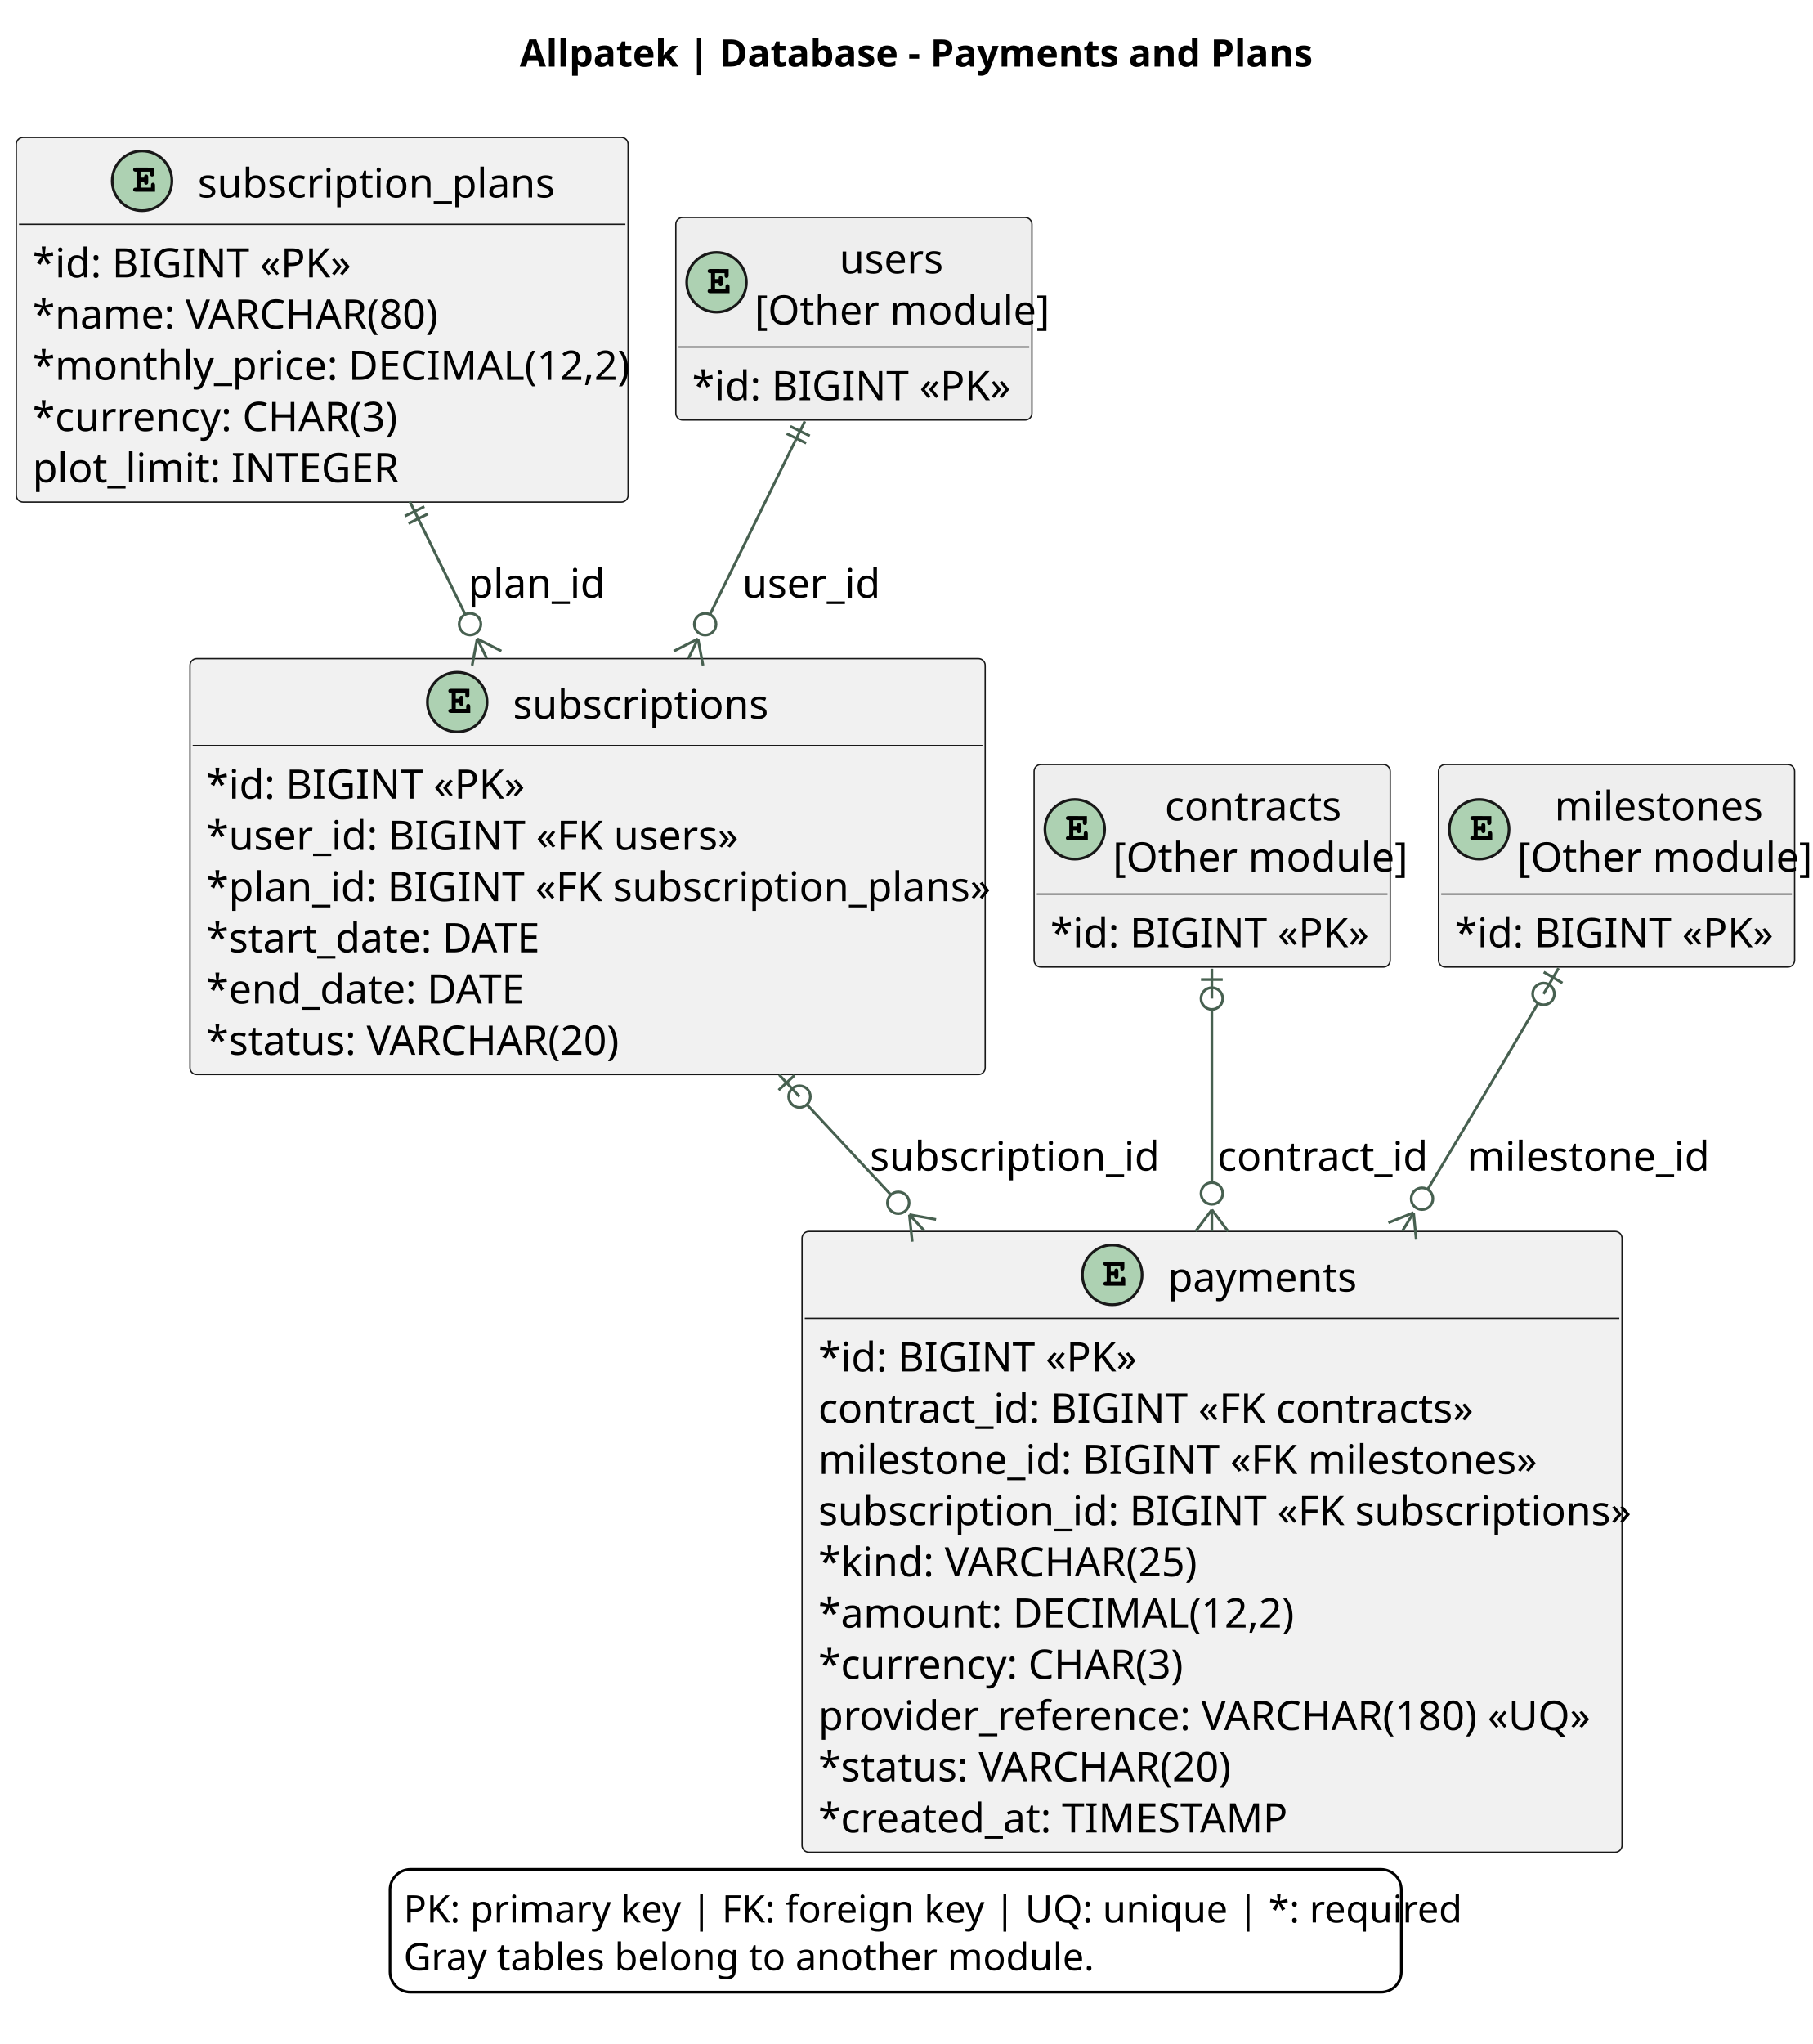
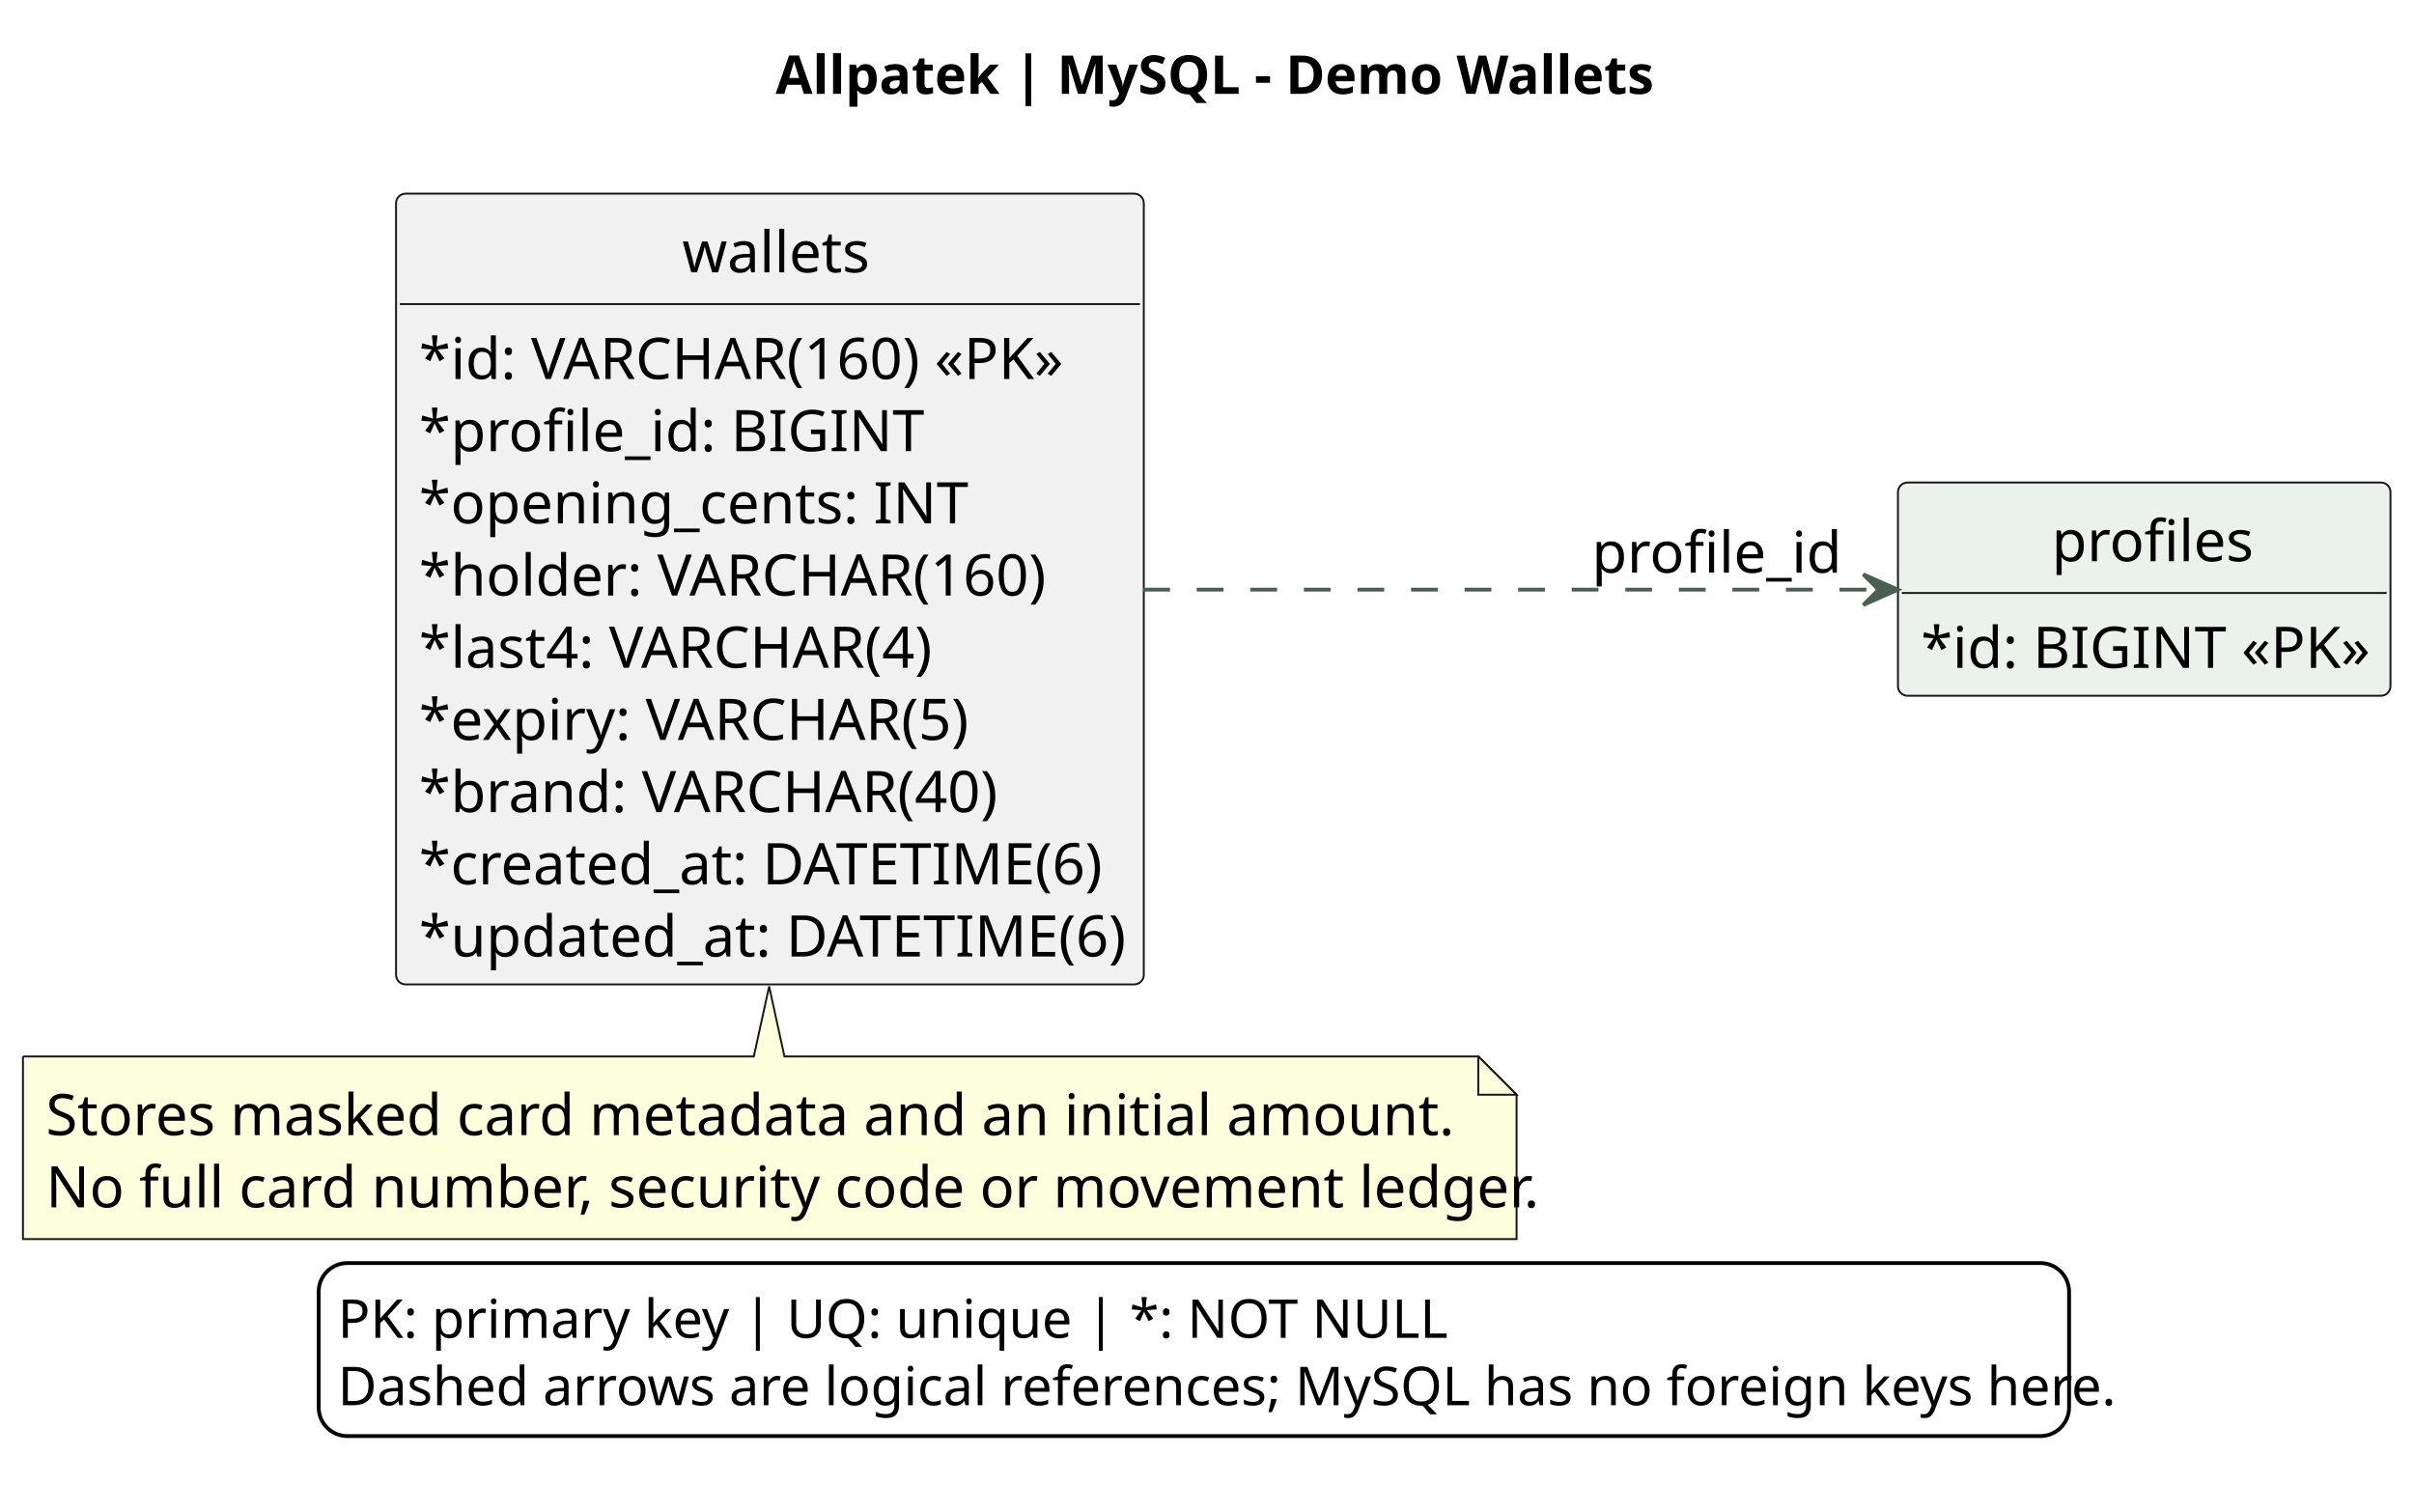
- <svg xmlns="http://www.w3.org/2000/svg" contentStyleType="text/css" data-diagram-type="CLASS" height="1098.125px" preserveAspectRatio="none" style="width:974px;height:1098px;background:#FFFFFF;" version="1.1" viewBox="0 0 974 1098" width="974.167px" zoomAndPan="magnify">
+ <svg xmlns="http://www.w3.org/2000/svg" contentStyleType="text/css" data-diagram-type="CLASS" height="576.042px" preserveAspectRatio="none" style="width:920px;height:576px;background:#FFFFFF;" version="1.1" viewBox="0 0 920 576" width="920.208px" zoomAndPan="magnify">
  <defs />
  <g>
-     <g class="title" data-source-line="9">
-       <text fill="#000000" font-family="sans-serif" font-size="20.417" font-weight="bold" lengthAdjust="spacing" textLength="403.987" x="279.257" y="35.778">Allpatek | Database - Payments and Plans</text>
+     <g class="title" data-source-line="11">
+       <text fill="#000000" font-family="sans-serif" font-size="20.417" font-weight="bold" lengthAdjust="spacing" textLength="318.831" x="295.584" y="35.778">Allpatek | MySQL - Demo Wallets</text>
    </g>
-     <g class="entity" data-qualified-name="payments" data-source-line="12" id="ent0002">
-       <rect fill="#F1F1F1" height="333.48" rx="3.646" ry="3.646" style="stroke:#181818;stroke-width:0.729;" width="440.591" x="430.938" y="661.514" />
-       <ellipse cx="597.616" cy="684.847" fill="#ADD1B2" rx="16.042" ry="16.042" style="stroke:#181818;stroke-width:1.458;" />
-       <path d="M596.819,685.28 L596.819,688.493 L602.424,688.493 L602.424,687.308 Q602.424,686.51 602.72,686.191 Q603.017,685.85 603.518,685.85 Q603.996,685.85 604.293,686.191 Q604.612,686.51 604.612,687.308 L604.612,690.68 L594.289,690.68 Q593.515,690.68 593.173,690.384 Q592.831,690.065 592.831,689.587 Q592.831,689.108 593.173,688.812 Q593.515,688.493 594.289,688.493 L594.631,688.493 L594.631,679.925 L594.289,679.925 Q593.515,679.925 593.173,679.629 Q592.831,679.31 592.831,678.831 Q592.831,678.33 593.173,678.034 Q593.515,677.715 594.289,677.715 L604.133,677.738 L604.133,681.064 Q604.133,681.839 603.814,682.181 Q603.518,682.523 603.039,682.523 Q602.538,682.523 602.219,682.204 Q601.923,681.862 601.923,681.064 L601.923,679.925 L596.819,679.925 L596.819,683.092 L598.755,683.092 Q598.755,682.227 598.915,681.976 Q599.234,681.452 599.849,681.452 Q600.328,681.452 600.624,681.794 Q600.943,682.135 600.943,682.933 L600.943,685.439 Q600.943,686.169 600.761,686.396 Q600.419,686.921 599.849,686.921 Q599.234,686.921 598.915,686.396 Q598.755,686.146 598.755,685.28 L596.819,685.28 Z " fill="#000000" />
-       <text fill="#000000" font-family="sans-serif" font-size="21.875" lengthAdjust="spacing" textLength="94.838" x="627.512" y="693.798">payments</text>
-       <line style="stroke:#181818;stroke-width:0.729;" x1="432.396" x2="870.07" y1="708.18" y2="708.18" />
-       <text fill="#000000" font-family="sans-serif" font-size="21.875" lengthAdjust="spacing" textLength="170.204" x="439.688" y="736.722">*id: BIGINT «PK»</text>
-       <text fill="#000000" font-family="sans-serif" font-size="21.875" lengthAdjust="spacing" textLength="345.268" x="439.688" y="764.236">contract_id: BIGINT «FK contracts»</text>
-       <text fill="#000000" font-family="sans-serif" font-size="21.875" lengthAdjust="spacing" textLength="376.885" x="439.688" y="791.751">milestone_id: BIGINT «FK milestones»</text>
-       <text fill="#000000" font-family="sans-serif" font-size="21.875" lengthAdjust="spacing" textLength="423.091" x="439.688" y="819.266">subscription_id: BIGINT «FK subscriptions»</text>
-       <text fill="#000000" font-family="sans-serif" font-size="21.875" lengthAdjust="spacing" textLength="206.659" x="439.688" y="846.78">*kind: VARCHAR(25)</text>
-       <text fill="#000000" font-family="sans-serif" font-size="21.875" lengthAdjust="spacing" textLength="248.016" x="439.688" y="874.295">*amount: DECIMAL(12,2)</text>
-       <text fill="#000000" font-family="sans-serif" font-size="21.875" lengthAdjust="spacing" textLength="193.265" x="439.688" y="901.81">*currency: CHAR(3)</text>
-       <text fill="#000000" font-family="sans-serif" font-size="21.875" lengthAdjust="spacing" textLength="417.014" x="439.688" y="929.324">provider_reference: VARCHAR(180) «UQ»</text>
-       <text fill="#000000" font-family="sans-serif" font-size="21.875" lengthAdjust="spacing" textLength="224.892" x="439.688" y="956.839">*status: VARCHAR(20)</text>
-       <text fill="#000000" font-family="sans-serif" font-size="21.875" lengthAdjust="spacing" textLength="251.648" x="439.688" y="984.354">*created_at: TIMESTAMP</text>
+     <g class="entity" data-qualified-name="wallet" data-source-line="13" id="ent0002">
+       <rect fill="#F1F1F1" height="301.397" rx="3.646" ry="3.646" style="stroke:#181818;stroke-width:0.729;" width="284.977" x="150.938" y="73.805" />
+       <text fill="#000000" font-family="sans-serif" font-size="21.875" lengthAdjust="spacing" textLength="66.864" x="259.994" y="103.805">wallets</text>
+       <line style="stroke:#181818;stroke-width:0.729;" x1="152.396" x2="434.457" y1="115.903" y2="115.903" />
+       <text fill="#000000" font-family="sans-serif" font-size="21.875" lengthAdjust="spacing" textLength="255.312" x="159.688" y="144.445">*id: VARCHAR(160) «PK»</text>
+       <text fill="#000000" font-family="sans-serif" font-size="21.875" lengthAdjust="spacing" textLength="182.359" x="159.688" y="171.959">*profile_id: BIGINT</text>
+       <text fill="#000000" font-family="sans-serif" font-size="21.875" lengthAdjust="spacing" textLength="198.21" x="159.688" y="199.474">*opening_cents: INT</text>
+       <text fill="#000000" font-family="sans-serif" font-size="21.875" lengthAdjust="spacing" textLength="239.504" x="159.688" y="226.989">*holder: VARCHAR(160)</text>
+       <text fill="#000000" font-family="sans-serif" font-size="21.875" lengthAdjust="spacing" textLength="200.571" x="159.688" y="254.503">*last4: VARCHAR(4)</text>
+       <text fill="#000000" font-family="sans-serif" font-size="21.875" lengthAdjust="spacing" textLength="212.715" x="159.688" y="282.018">*expiry: VARCHAR(5)</text>
+       <text fill="#000000" font-family="sans-serif" font-size="21.875" lengthAdjust="spacing" textLength="222.478" x="159.688" y="309.533">*brand: VARCHAR(40)</text>
+       <text fill="#000000" font-family="sans-serif" font-size="21.875" lengthAdjust="spacing" textLength="261.368" x="159.688" y="337.047">*created_at: DATETIME(6)</text>
+       <text fill="#000000" font-family="sans-serif" font-size="21.875" lengthAdjust="spacing" textLength="267.477" x="159.688" y="364.562">*updated_at: DATETIME(6)</text>
    </g>
-     <g class="entity" data-qualified-name="subscription_plans" data-source-line="24" id="ent0003">
-       <rect fill="#F1F1F1" height="195.907" rx="3.646" ry="3.646" style="stroke:#181818;stroke-width:0.729;" width="328.727" x="8.75" y="73.805" />
-       <ellipse cx="76.324" cy="97.139" fill="#ADD1B2" rx="16.042" ry="16.042" style="stroke:#181818;stroke-width:1.458;" />
-       <path d="M75.526,97.572 L75.526,100.784 L81.132,100.784 L81.132,99.6 Q81.132,98.802 81.428,98.483 Q81.724,98.141 82.225,98.141 Q82.704,98.141 83,98.483 Q83.319,98.802 83.319,99.6 L83.319,102.972 L72.997,102.972 Q72.222,102.972 71.88,102.676 Q71.538,102.357 71.538,101.878 Q71.538,101.4 71.88,101.103 Q72.222,100.784 72.997,100.784 L73.339,100.784 L73.339,92.217 L72.997,92.217 Q72.222,92.217 71.88,91.921 Q71.538,91.602 71.538,91.123 Q71.538,90.622 71.88,90.326 Q72.222,90.007 72.997,90.007 L82.841,90.029 L82.841,93.356 Q82.841,94.131 82.522,94.473 Q82.225,94.814 81.747,94.814 Q81.246,94.814 80.927,94.495 Q80.63,94.154 80.63,93.356 L80.63,92.217 L75.526,92.217 L75.526,95.384 L77.463,95.384 Q77.463,94.518 77.622,94.268 Q77.941,93.743 78.557,93.743 Q79.035,93.743 79.331,94.085 Q79.65,94.427 79.65,95.225 L79.65,97.731 Q79.65,98.46 79.468,98.688 Q79.126,99.212 78.557,99.212 Q77.941,99.212 77.622,98.688 Q77.463,98.438 77.463,97.572 L75.526,97.572 Z " fill="#000000" />
-       <text fill="#000000" font-family="sans-serif" font-size="21.875" lengthAdjust="spacing" textLength="181.184" x="106.219" y="106.09">subscription_plans</text>
-       <line style="stroke:#181818;stroke-width:0.729;" x1="10.208" x2="336.019" y1="120.472" y2="120.472" />
-       <text fill="#000000" font-family="sans-serif" font-size="21.875" lengthAdjust="spacing" textLength="170.204" x="17.5" y="149.013">*id: BIGINT «PK»</text>
-       <text fill="#000000" font-family="sans-serif" font-size="21.875" lengthAdjust="spacing" textLength="221.249" x="17.5" y="176.528">*name: VARCHAR(80)</text>
-       <text fill="#000000" font-family="sans-serif" font-size="21.875" lengthAdjust="spacing" textLength="311.227" x="17.5" y="204.043">*monthly_price: DECIMAL(12,2)</text>
-       <text fill="#000000" font-family="sans-serif" font-size="21.875" lengthAdjust="spacing" textLength="193.265" x="17.5" y="231.557">*currency: CHAR(3)</text>
-       <text fill="#000000" font-family="sans-serif" font-size="21.875" lengthAdjust="spacing" textLength="195.7" x="17.5" y="259.072">plot_limit: INTEGER</text>
+     <g class="entity" data-qualified-name="profile" data-source-line="24" id="ent0003">
+       <rect fill="#EAF2EB" height="81.279" rx="3.646" ry="3.646" style="stroke:#181818;stroke-width:0.729;" width="187.704" x="723.333" y="183.91" />
+       <text fill="#000000" font-family="sans-serif" font-size="21.875" lengthAdjust="spacing" textLength="70.517" x="781.927" y="213.909">profiles</text>
+       <line style="stroke:#181818;stroke-width:0.729;" x1="724.792" x2="909.579" y1="226.007" y2="226.007" />
+       <text fill="#000000" font-family="sans-serif" font-size="21.875" lengthAdjust="spacing" textLength="170.204" x="732.083" y="254.549">*id: BIGINT «PK»</text>
    </g>
-     <g class="entity" data-qualified-name="subscriptions" data-source-line="31" id="ent0004">
-       <rect fill="#F1F1F1" height="223.421" rx="3.646" ry="3.646" style="stroke:#181818;stroke-width:0.729;" width="427.261" x="102.083" y="353.805" />
-       <ellipse cx="245.685" cy="377.139" fill="#ADD1B2" rx="16.042" ry="16.042" style="stroke:#181818;stroke-width:1.458;" />
-       <path d="M244.888,377.572 L244.888,380.784 L250.493,380.784 L250.493,379.6 Q250.493,378.802 250.79,378.483 Q251.086,378.141 251.587,378.141 Q252.066,378.141 252.362,378.483 Q252.681,378.802 252.681,379.6 L252.681,382.972 L242.359,382.972 Q241.584,382.972 241.242,382.676 Q240.9,382.357 240.9,381.878 Q240.9,381.4 241.242,381.103 Q241.584,380.784 242.359,380.784 L242.7,380.784 L242.7,372.217 L242.359,372.217 Q241.584,372.217 241.242,371.921 Q240.9,371.602 240.9,371.123 Q240.9,370.622 241.242,370.325 Q241.584,370.007 242.359,370.007 L252.202,370.029 L252.202,373.356 Q252.202,374.131 251.883,374.473 Q251.587,374.815 251.109,374.815 Q250.607,374.815 250.288,374.495 Q249.992,374.154 249.992,373.356 L249.992,372.217 L244.888,372.217 L244.888,375.384 L246.825,375.384 Q246.825,374.518 246.984,374.268 Q247.303,373.743 247.918,373.743 Q248.397,373.743 248.693,374.085 Q249.012,374.427 249.012,375.225 L249.012,377.731 Q249.012,378.46 248.83,378.688 Q248.488,379.212 247.918,379.212 Q247.303,379.212 246.984,378.688 Q246.825,378.438 246.825,377.572 L244.888,377.572 Z " fill="#000000" />
-       <text fill="#000000" font-family="sans-serif" font-size="21.875" lengthAdjust="spacing" textLength="127.661" x="275.581" y="386.089">subscriptions</text>
-       <line style="stroke:#181818;stroke-width:0.729;" x1="103.542" x2="527.886" y1="400.472" y2="400.472" />
-       <text fill="#000000" font-family="sans-serif" font-size="21.875" lengthAdjust="spacing" textLength="170.204" x="110.833" y="429.014">*id: BIGINT «PK»</text>
-       <text fill="#000000" font-family="sans-serif" font-size="21.875" lengthAdjust="spacing" textLength="283.264" x="110.833" y="456.528">*user_id: BIGINT «FK users»</text>
-       <text fill="#000000" font-family="sans-serif" font-size="21.875" lengthAdjust="spacing" textLength="409.761" x="110.833" y="484.043">*plan_id: BIGINT «FK subscription_plans»</text>
-       <text fill="#000000" font-family="sans-serif" font-size="21.875" lengthAdjust="spacing" textLength="176.292" x="110.833" y="511.557">*start_date: DATE</text>
-       <text fill="#000000" font-family="sans-serif" font-size="21.875" lengthAdjust="spacing" textLength="170.247" x="110.833" y="539.072">*end_date: DATE</text>
-       <text fill="#000000" font-family="sans-serif" font-size="21.875" lengthAdjust="spacing" textLength="224.892" x="110.833" y="566.587">*status: VARCHAR(20)</text>
+     <g class="entity" data-qualified-name="GMN5" data-source-line="29" id="ent0006">
+       <path d="M8.75,402.659 L8.75,472.272 A0,0 0 0 0 8.75,472.272 L577.983,472.272 A0,0 0 0 0 577.983,472.272 L577.983,417.243 L563.399,402.659 L298.958,402.659 L293.125,375.954 L287.292,402.659 L8.75,402.659 A0,0 0 0 0 8.75,402.659" fill="#FEFFDD" style="stroke:#181818;stroke-width:0.729;" />
+       <path d="M563.399,402.659 L563.399,417.243 L577.983,417.243 L563.399,402.659" fill="#FEFFDD" style="stroke:#181818;stroke-width:0.729;" />
+       <text fill="#000000" font-family="sans-serif" font-size="21.875" lengthAdjust="spacing" textLength="505.838" x="17.5" y="432.659">Stores masked card metadata and an initial amount.</text>
+       <text fill="#000000" font-family="sans-serif" font-size="21.875" lengthAdjust="spacing" textLength="538.608" x="17.5" y="460.174">No full card number, security code or movement ledger.</text>
    </g>
-     <g class="entity" data-qualified-name="contracts" data-source-line="39" id="ent0005">
-       <rect fill="#EEEEEE" height="108.794" rx="3.646" ry="3.646" style="stroke:#181818;stroke-width:0.729;" width="191.354" x="555.625" y="410.68" />
-       <ellipse cx="577.5" cy="445.487" fill="#ADD1B2" rx="16.042" ry="16.042" style="stroke:#181818;stroke-width:1.458;" />
-       <path d="M576.702,445.92 L576.702,449.132 L582.308,449.132 L582.308,447.948 Q582.308,447.15 582.604,446.831 Q582.9,446.489 583.402,446.489 Q583.88,446.489 584.176,446.831 Q584.495,447.15 584.495,447.948 L584.495,451.32 L574.173,451.32 Q573.398,451.32 573.057,451.024 Q572.715,450.705 572.715,450.226 Q572.715,449.748 573.057,449.452 Q573.398,449.132 574.173,449.132 L574.515,449.132 L574.515,440.565 L574.173,440.565 Q573.398,440.565 573.057,440.269 Q572.715,439.95 572.715,439.471 Q572.715,438.97 573.057,438.673 Q573.398,438.354 574.173,438.354 L584.017,438.377 L584.017,441.704 Q584.017,442.479 583.698,442.821 Q583.402,443.162 582.923,443.162 Q582.422,443.162 582.103,442.843 Q581.807,442.502 581.807,441.704 L581.807,440.565 L576.702,440.565 L576.702,443.732 L578.639,443.732 Q578.639,442.866 578.799,442.616 Q579.118,442.091 579.733,442.091 Q580.212,442.091 580.508,442.433 Q580.827,442.775 580.827,443.573 L580.827,446.079 Q580.827,446.808 580.644,447.036 Q580.303,447.56 579.733,447.56 Q579.118,447.56 578.799,447.036 Q578.639,446.786 578.639,445.92 L576.702,445.92 Z " fill="#000000" />
-       <text fill="#000000" font-family="sans-serif" font-size="21.875" lengthAdjust="spacing" textLength="88.75" x="625.885" y="440.68">contracts</text>
-       <text fill="#000000" font-family="sans-serif" font-size="21.875" lengthAdjust="spacing" textLength="144.687" x="597.917" y="468.195">[Other module]</text>
-       <line style="stroke:#181818;stroke-width:0.729;" x1="557.083" x2="745.52" y1="480.293" y2="480.293" />
-       <text fill="#000000" font-family="sans-serif" font-size="21.875" lengthAdjust="spacing" textLength="170.204" x="564.375" y="508.834">*id: BIGINT «PK»</text>
+     <g class="link" data-entity-1="ent0002" data-entity-2="ent0003" data-link-type="dependency" id="lnk4">
+       <polygon fill="#476050" points="723.253,224.743,710.128,218.91,715.962,224.743,710.128,230.576,723.253,224.743" style="stroke:#476050;stroke-width:1.458;" />
+       <path d="M435.669,224.743 C527.043,224.743 634.697,224.743 714.503,224.743" fill="none" style="stroke:#476050;stroke-width:1.458;stroke-dasharray:10.208,10.208;" />
+       <text fill="#000000" font-family="sans-serif" font-size="21.875" lengthAdjust="spacing" textLength="88.771" x="606.667" y="218.284">profile_id</text>
    </g>
-     <g class="entity" data-qualified-name="milestones" data-source-line="42" id="ent0006">
-       <rect fill="#EEEEEE" height="108.794" rx="3.646" ry="3.646" style="stroke:#181818;stroke-width:0.729;" width="191.354" x="772.917" y="410.68" />
-       <ellipse cx="794.792" cy="445.487" fill="#ADD1B2" rx="16.042" ry="16.042" style="stroke:#181818;stroke-width:1.458;" />
-       <path d="M793.994,445.92 L793.994,449.132 L799.6,449.132 L799.6,447.948 Q799.6,447.15 799.896,446.831 Q800.192,446.489 800.693,446.489 Q801.172,446.489 801.468,446.831 Q801.787,447.15 801.787,447.948 L801.787,451.32 L791.465,451.32 Q790.69,451.32 790.348,451.024 Q790.006,450.705 790.006,450.226 Q790.006,449.748 790.348,449.452 Q790.69,449.132 791.465,449.132 L791.807,449.132 L791.807,440.565 L791.465,440.565 Q790.69,440.565 790.348,440.269 Q790.006,439.95 790.006,439.471 Q790.006,438.97 790.348,438.673 Q790.69,438.354 791.465,438.354 L801.309,438.377 L801.309,441.704 Q801.309,442.479 800.99,442.821 Q800.693,443.162 800.215,443.162 Q799.713,443.162 799.394,442.843 Q799.098,442.502 799.098,441.704 L799.098,440.565 L793.994,440.565 L793.994,443.732 L795.931,443.732 Q795.931,442.866 796.091,442.616 Q796.409,442.091 797.025,442.091 Q797.503,442.091 797.799,442.433 Q798.119,442.775 798.119,443.573 L798.119,446.079 Q798.119,446.808 797.936,447.036 Q797.594,447.56 797.025,447.56 Q796.409,447.56 796.091,447.036 Q795.931,446.786 795.931,445.92 L793.994,445.92 Z " fill="#000000" />
-       <text fill="#000000" font-family="sans-serif" font-size="21.875" lengthAdjust="spacing" textLength="104.558" x="835.273" y="440.68">milestones</text>
-       <text fill="#000000" font-family="sans-serif" font-size="21.875" lengthAdjust="spacing" textLength="144.687" x="815.208" y="468.195">[Other module]</text>
-       <line style="stroke:#181818;stroke-width:0.729;" x1="774.375" x2="962.812" y1="480.293" y2="480.293" />
-       <text fill="#000000" font-family="sans-serif" font-size="21.875" lengthAdjust="spacing" textLength="170.204" x="781.667" y="508.834">*id: BIGINT «PK»</text>
-     </g>
-     <g class="entity" data-qualified-name="users" data-source-line="45" id="ent0007">
-       <rect fill="#EEEEEE" height="108.794" rx="3.646" ry="3.646" style="stroke:#181818;stroke-width:0.729;" width="191.354" x="363.125" y="116.826" />
-       <ellipse cx="385" cy="151.632" fill="#ADD1B2" rx="16.042" ry="16.042" style="stroke:#181818;stroke-width:1.458;" />
-       <path d="M384.202,152.065 L384.202,155.278 L389.808,155.278 L389.808,154.093 Q389.808,153.296 390.104,152.977 Q390.4,152.635 390.902,152.635 Q391.38,152.635 391.676,152.977 Q391.995,153.296 391.995,154.093 L391.995,157.466 L381.673,157.466 Q380.898,157.466 380.557,157.17 Q380.215,156.851 380.215,156.372 Q380.215,155.894 380.557,155.597 Q380.898,155.278 381.673,155.278 L382.015,155.278 L382.015,146.711 L381.673,146.711 Q380.898,146.711 380.557,146.414 Q380.215,146.095 380.215,145.617 Q380.215,145.116 380.557,144.819 Q380.898,144.5 381.673,144.5 L391.517,144.523 L391.517,147.85 Q391.517,148.625 391.198,148.966 Q390.902,149.308 390.423,149.308 Q389.922,149.308 389.603,148.989 Q389.307,148.648 389.307,147.85 L389.307,146.711 L384.202,146.711 L384.202,149.878 L386.139,149.878 Q386.139,149.012 386.299,148.761 Q386.618,148.237 387.233,148.237 Q387.712,148.237 388.008,148.579 Q388.327,148.921 388.327,149.718 L388.327,152.225 Q388.327,152.954 388.144,153.182 Q387.803,153.706 387.233,153.706 Q386.618,153.706 386.299,153.182 Q386.139,152.931 386.139,152.065 L384.202,152.065 Z " fill="#000000" />
-       <text fill="#000000" font-family="sans-serif" font-size="21.875" lengthAdjust="spacing" textLength="53.491" x="451.014" y="146.826">users</text>
-       <text fill="#000000" font-family="sans-serif" font-size="21.875" lengthAdjust="spacing" textLength="144.687" x="405.417" y="174.341">[Other module]</text>
-       <line style="stroke:#181818;stroke-width:0.729;" x1="364.583" x2="553.02" y1="186.439" y2="186.439" />
-       <text fill="#000000" font-family="sans-serif" font-size="21.875" lengthAdjust="spacing" textLength="170.204" x="371.875" y="214.98">*id: BIGINT «PK»</text>
-     </g>
-     <g class="link" data-entity-1="ent0005" data-entity-2="ent0002" data-link-type="crowfoot" id="lnk8">
-       <line style="stroke:#476050;stroke-width:1.458;" x1="651.146" x2="651.146" y1="536.406" y2="520.364" />
-       <ellipse cx="651.146" cy="536.406" fill="none" rx="5.833" ry="5.833" style="stroke:#476050;stroke-width:1.458;" />
-       <line style="stroke:#476050;stroke-width:1.458;" x1="645.312" x2="656.979" y1="526.197" y2="526.197" />
-       <line style="stroke:#476050;stroke-width:1.458;" x1="651.146" x2="659.896" y1="649.826" y2="661.492" />
-       <line style="stroke:#476050;stroke-width:1.458;" x1="651.146" x2="642.396" y1="649.826" y2="661.492" />
-       <line style="stroke:#476050;stroke-width:1.458;" x1="651.146" x2="651.146" y1="649.826" y2="661.492" />
-       <ellipse cx="651.146" cy="641.076" fill="none" rx="5.833" ry="5.833" style="stroke:#476050;stroke-width:1.458;" />
-       <path d="M651.146,542.239 C651.146,579.868 651.146,584.275 651.146,635.242" fill="none" style="stroke:#476050;stroke-width:1.458;" />
-       <text fill="#000000" font-family="sans-serif" font-size="21.875" lengthAdjust="spacing" textLength="107.004" x="654.062" y="628.805">contract_id</text>
-     </g>
-     <g class="link" data-entity-1="ent0006" data-entity-2="ent0002" data-link-type="crowfoot" id="lnk9">
-       <line style="stroke:#476050;stroke-width:1.458;" x1="829.348" x2="837.444" y1="533.939" y2="520.091" />
-       <ellipse cx="829.348" cy="533.939" fill="none" rx="5.833" ry="5.833" style="stroke:#476050;stroke-width:1.458;" />
-       <line style="stroke:#476050;stroke-width:1.458;" x1="829.464" x2="839.536" y1="522.182" y2="528.07" />
-       <line style="stroke:#476050;stroke-width:1.458;" x1="759.534" x2="760.954" y1="651.397" y2="665.911" />
-       <line style="stroke:#476050;stroke-width:1.458;" x1="759.534" x2="745.999" y1="651.397" y2="656.824" />
-       <line style="stroke:#476050;stroke-width:1.458;" x1="759.534" x2="753.476" y1="651.397" y2="661.367" />
-       <ellipse cx="764.078" cy="643.919" fill="none" rx="5.833" ry="5.833" style="stroke:#476050;stroke-width:1.458;" />
-       <path d="M826.404,538.975 C806.984,572.194 792.381,596.892 769.271,635.264 C764.126,643.805 772.465,630.114 767.107,638.933" fill="none" style="stroke:#476050;stroke-width:1.458;" />
-       <text fill="#000000" font-family="sans-serif" font-size="21.875" lengthAdjust="spacing" textLength="122.812" x="788.229" y="628.805">milestone_id</text>
-     </g>
-     <g class="link" data-entity-1="ent0004" data-entity-2="ent0002" data-link-type="crowfoot" id="lnk10">
-       <line style="stroke:#476050;stroke-width:1.458;" x1="429.577" x2="418.645" y1="589.088" y2="577.348" />
-       <ellipse cx="429.577" cy="589.088" fill="none" rx="5.833" ry="5.833" style="stroke:#476050;stroke-width:1.458;" />
-       <line style="stroke:#476050;stroke-width:1.458;" x1="418.351" x2="426.889" y1="585.593" y2="577.642" />
-       <line style="stroke:#476050;stroke-width:1.458;" x1="488.618" x2="502.972" y1="652.494" y2="655.069" />
-       <line style="stroke:#476050;stroke-width:1.458;" x1="488.618" x2="490.165" y1="652.494" y2="666.995" />
-       <line style="stroke:#476050;stroke-width:1.458;" x1="488.618" x2="496.569" y1="652.494" y2="661.032" />
-       <ellipse cx="482.655" cy="646.09" fill="none" rx="5.833" ry="5.833" style="stroke:#476050;stroke-width:1.458;" />
-       <path d="M433.552,593.358 C458.201,619.829 452.261,613.45 478.68,641.821" fill="none" style="stroke:#476050;stroke-width:1.458;" />
-       <text fill="#000000" font-family="sans-serif" font-size="21.875" lengthAdjust="spacing" textLength="145.915" x="467.396" y="628.805">subscription_id</text>
-     </g>
-     <g class="link" data-entity-1="ent0007" data-entity-2="ent0004" data-link-type="crowfoot" id="lnk11">
-       <line style="stroke:#476050;stroke-width:1.458;" x1="424.625" x2="435.096" y1="228.998" y2="234.142" />
-       <line style="stroke:#476050;stroke-width:1.458;" x1="422.696" x2="433.168" y1="232.925" y2="238.069" />
-       <line style="stroke:#476050;stroke-width:1.458;" x1="427.289" x2="432.433" y1="236.806" y2="226.334" />
-       <line style="stroke:#476050;stroke-width:1.458;" x1="375.041" x2="377.75" y1="343.168" y2="357.498" />
-       <line style="stroke:#476050;stroke-width:1.458;" x1="375.041" x2="362.043" y1="343.168" y2="349.782" />
-       <line style="stroke:#476050;stroke-width:1.458;" x1="375.041" x2="369.897" y1="343.168" y2="353.64" />
-       <ellipse cx="378.899" cy="335.315" fill="none" rx="5.833" ry="5.833" style="stroke:#476050;stroke-width:1.458;" />
-       <path d="M427.289,236.806 C409.802,272.404 402.892,286.47 381.471,330.079" fill="none" style="stroke:#476050;stroke-width:1.458;" />
-       <text fill="#000000" font-family="sans-serif" font-size="21.875" lengthAdjust="spacing" textLength="71.745" x="398.854" y="321.097">user_id</text>
-     </g>
-     <g class="link" data-entity-1="ent0003" data-entity-2="ent0004" data-link-type="crowfoot" id="lnk12">
-       <line style="stroke:#476050;stroke-width:1.458;" x1="217.539" x2="228.011" y1="277.253" y2="272.11" />
-       <line style="stroke:#476050;stroke-width:1.458;" x1="219.468" x2="229.94" y1="281.18" y2="276.036" />
-       <line style="stroke:#476050;stroke-width:1.458;" x1="225.347" x2="220.203" y1="279.917" y2="269.446" />
-       <line style="stroke:#476050;stroke-width:1.458;" x1="256.401" x2="269.399" y1="343.135" y2="349.749" />
-       <line style="stroke:#476050;stroke-width:1.458;" x1="256.401" x2="253.692" y1="343.135" y2="357.464" />
-       <line style="stroke:#476050;stroke-width:1.458;" x1="256.401" x2="261.545" y1="343.135" y2="353.607" />
-       <ellipse cx="252.543" cy="335.281" fill="none" rx="5.833" ry="5.833" style="stroke:#476050;stroke-width:1.458;" />
-       <path d="M225.347,279.917 C238.591,306.879 236.367,302.351 249.972,330.046" fill="none" style="stroke:#476050;stroke-width:1.458;" />
-       <text fill="#000000" font-family="sans-serif" font-size="21.875" lengthAdjust="spacing" textLength="70.549" x="251.562" y="321.097">plan_id</text>
-     </g>
-     <g class="legend" data-source-line="53">
-       <rect fill="none" height="65.944" rx="10.938" ry="10.938" style="stroke:#000000;stroke-width:1.458;" width="543.393" x="209.554" y="1004.222" />
-       <text fill="#000000" font-family="sans-serif" font-size="20.417" lengthAdjust="spacing" textLength="528.81" x="216.845" y="1032.708">PK: primary key | FK: foreign key | UQ: unique | *: required</text>
-       <text fill="#000000" font-family="sans-serif" font-size="20.417" lengthAdjust="spacing" textLength="347.303" x="216.845" y="1058.388">Gray tables belong to another module.</text>
+     <g class="legend" data-source-line="32">
+       <rect fill="none" height="65.944" rx="10.938" ry="10.938" style="stroke:#000000;stroke-width:1.458;" width="667.099" x="121.45" y="481.409" />
+       <text fill="#000000" font-family="sans-serif" font-size="20.417" lengthAdjust="spacing" textLength="400.916" x="128.742" y="509.895">PK: primary key | UQ: unique | *: NOT NULL</text>
+       <text fill="#000000" font-family="sans-serif" font-size="20.417" lengthAdjust="spacing" textLength="652.516" x="128.742" y="535.576">Dashed arrows are logical references; MySQL has no foreign keys here.</text>
    </g>
  </g>
</svg>
